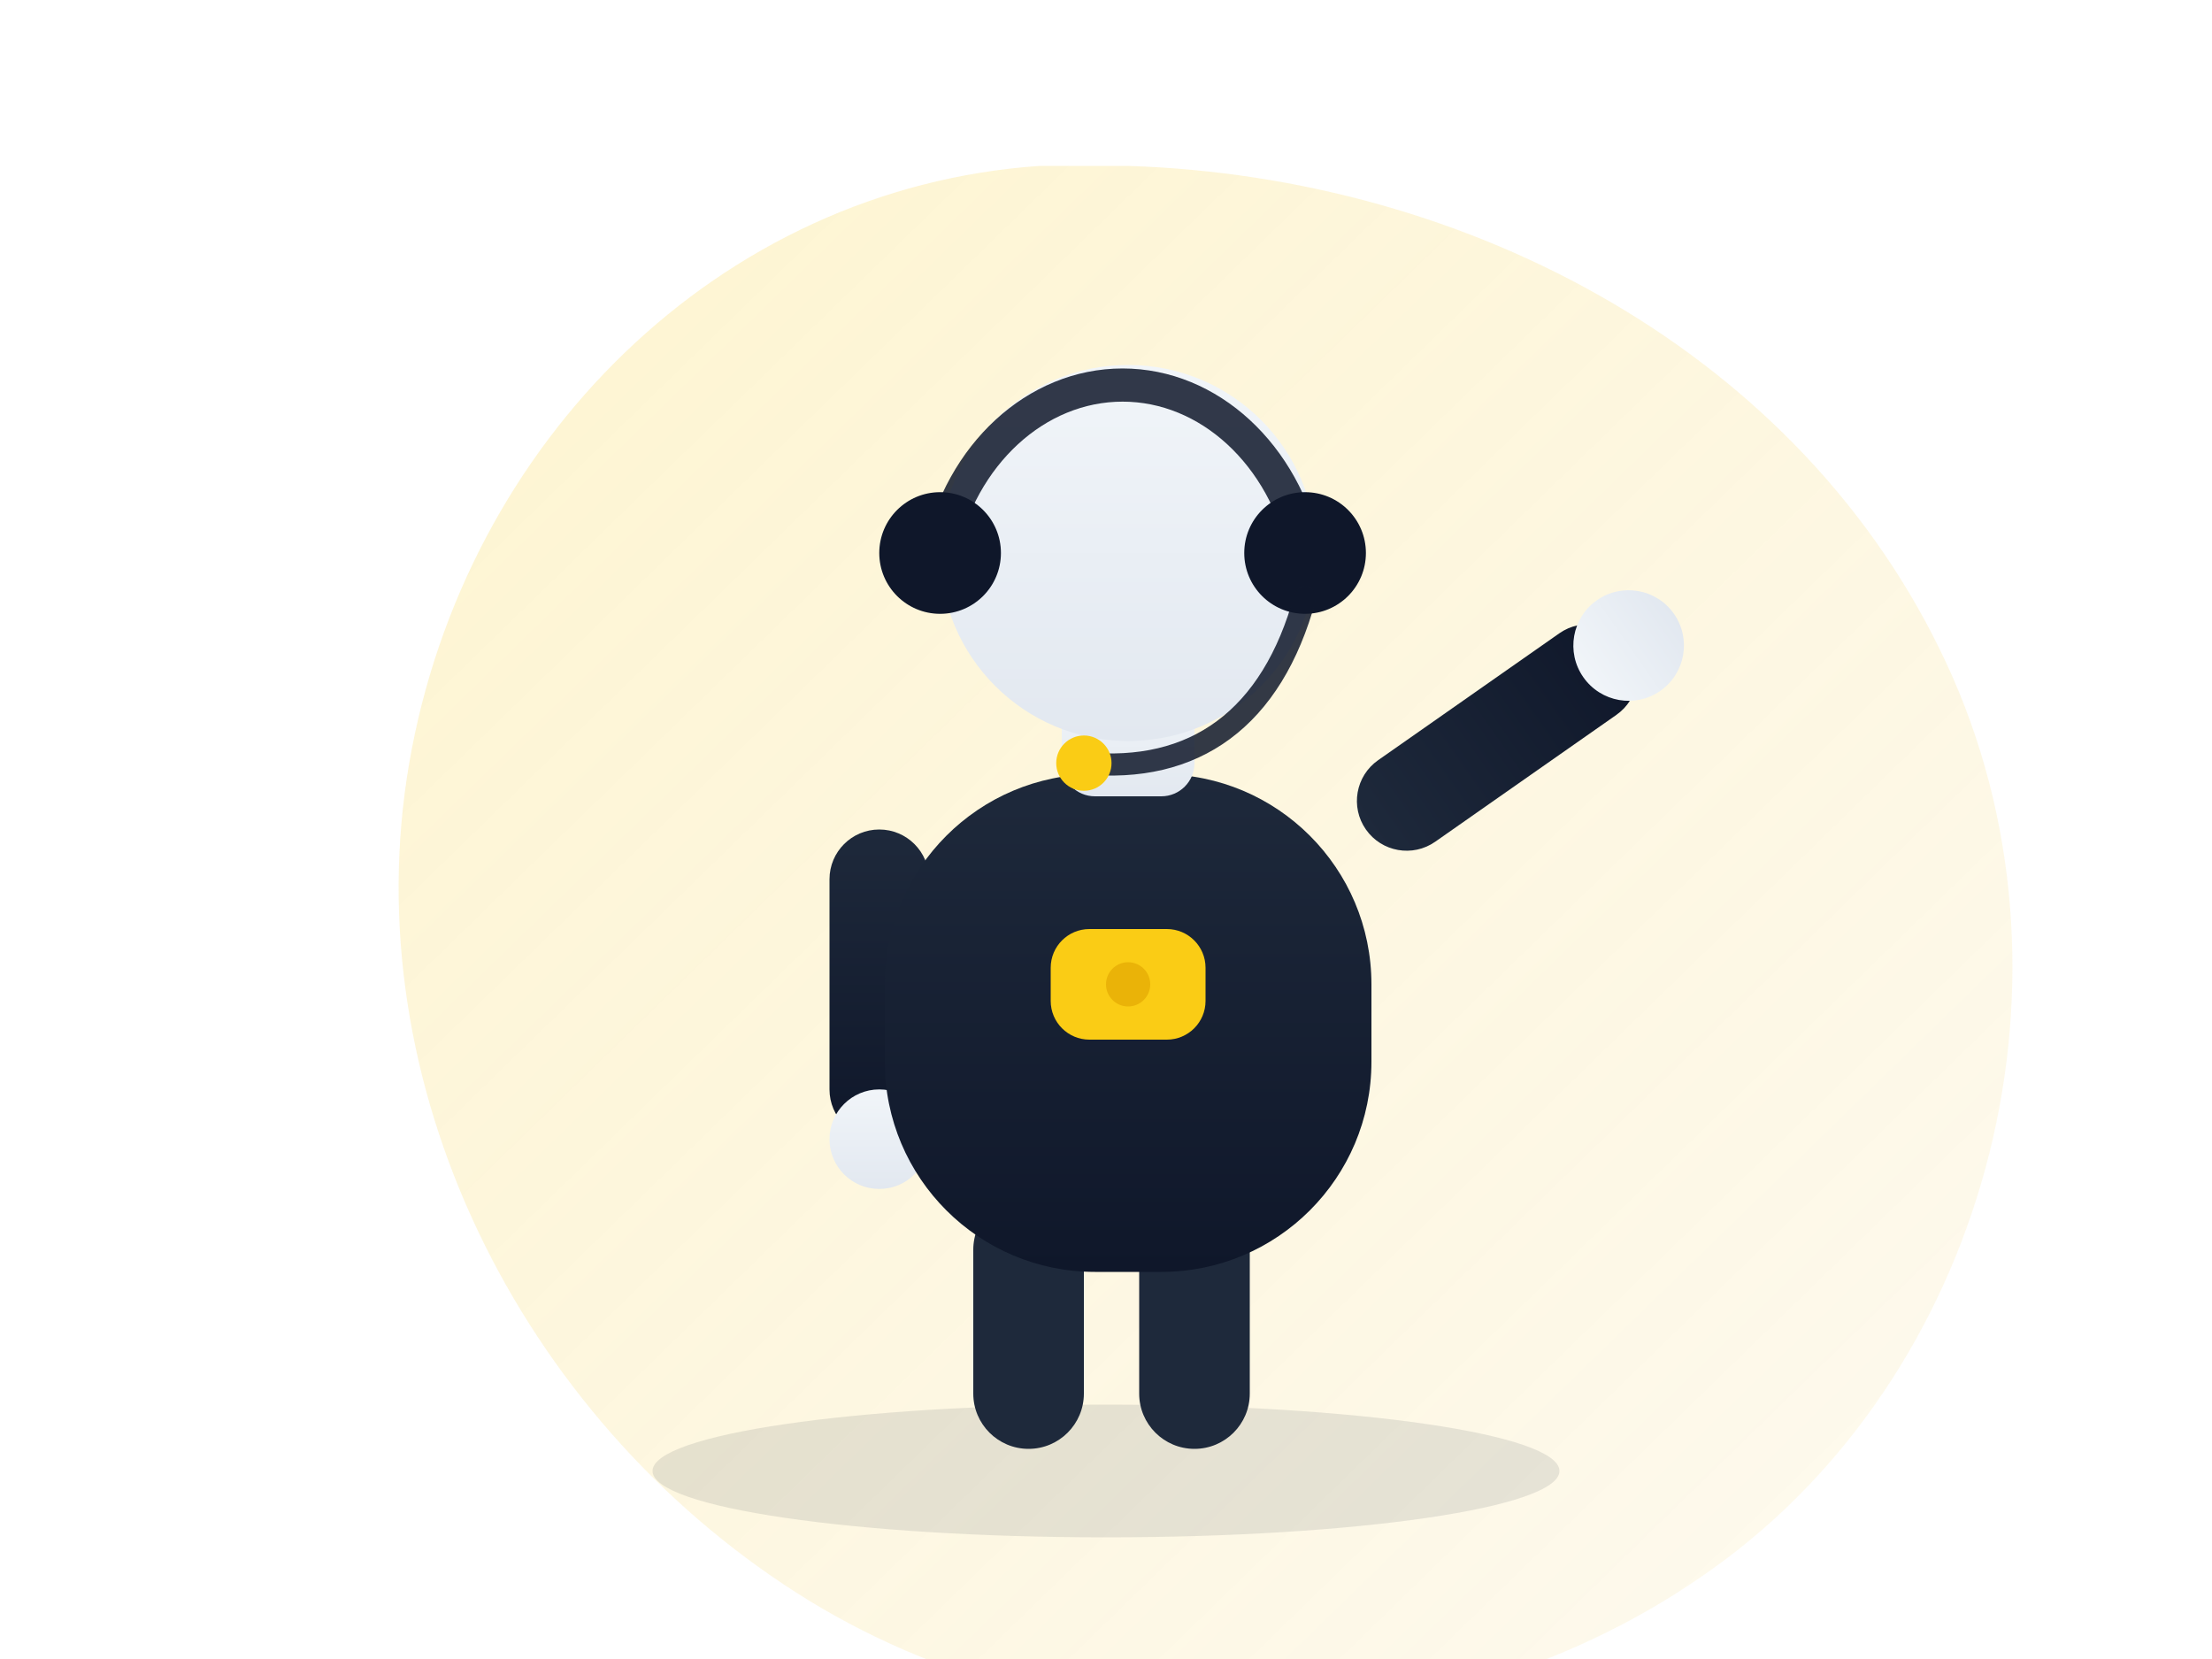
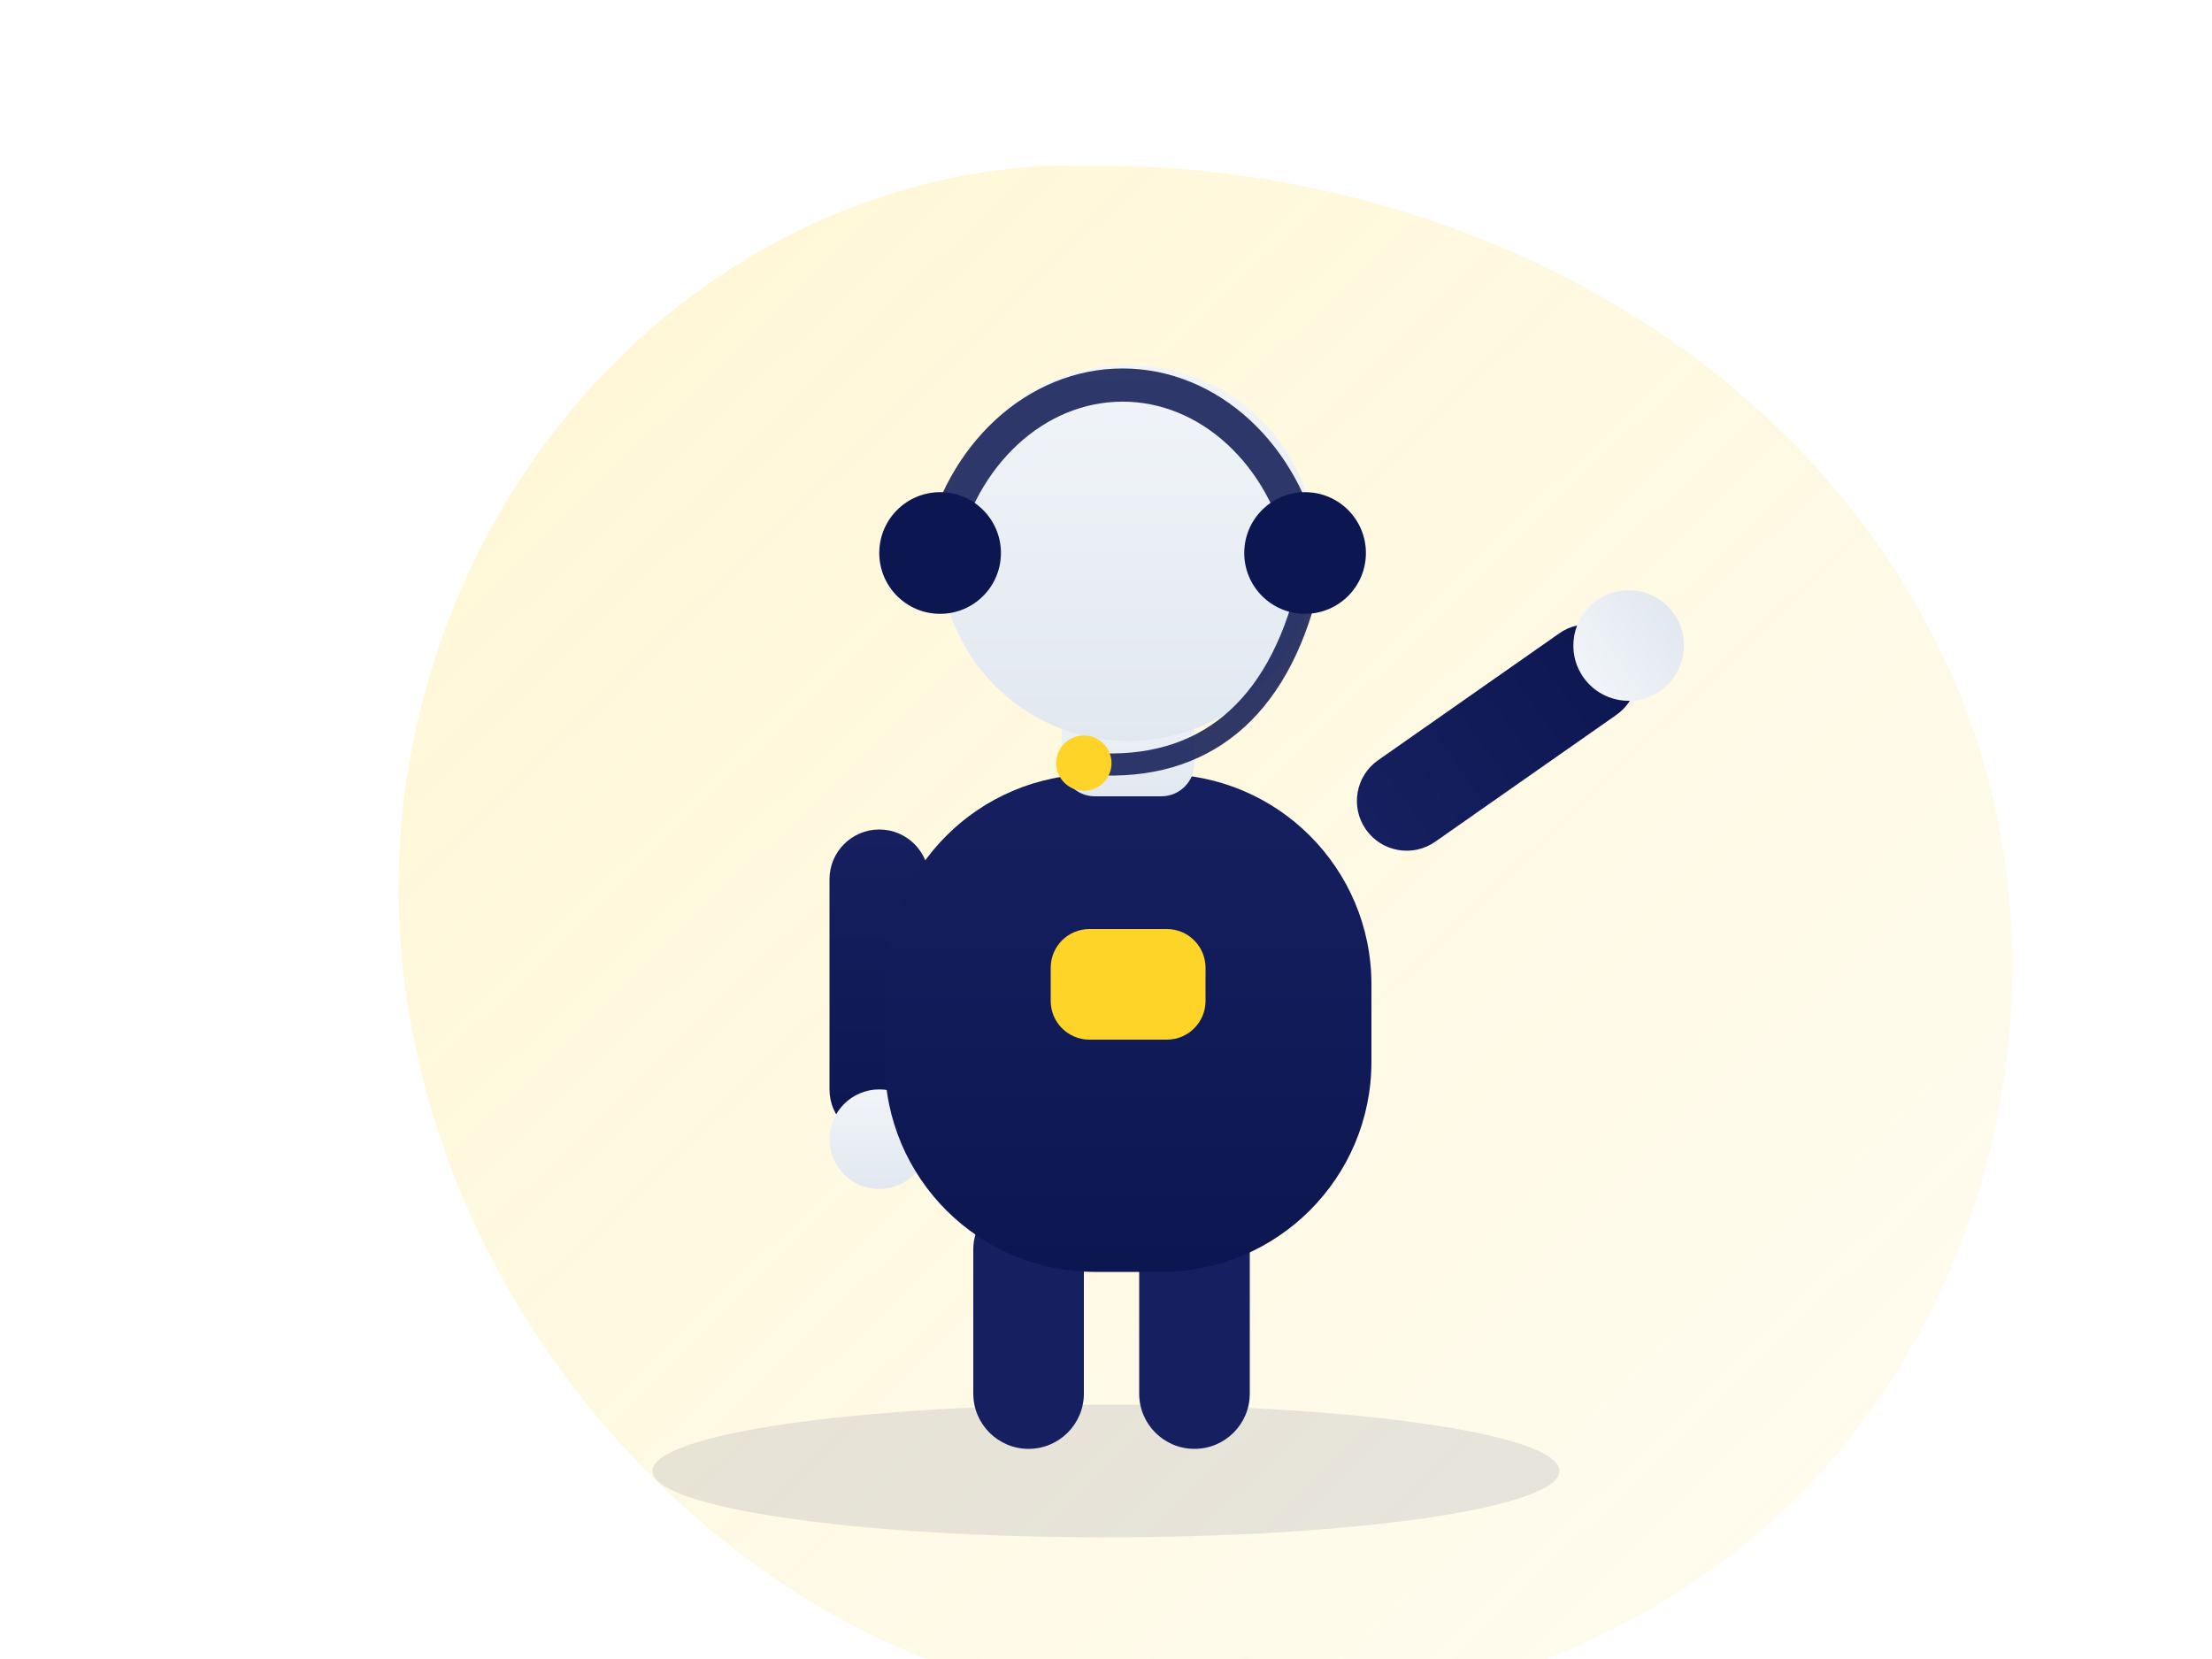
<svg xmlns="http://www.w3.org/2000/svg" viewBox="0 0 400 300" role="img">
  <defs>
    <linearGradient id="mbd-support-agent-blob" x1="0" y1="0" x2="1" y2="1">
-       <stop offset="0%" stop-color="#facc15" stop-opacity="0.2" />
-       <stop offset="100%" stop-color="#eab308" stop-opacity="0.06" />
+       <stop offset="0%" stop-color="#FED428" stop-opacity="0.2" />
+       <stop offset="100%" stop-color="#FED428" stop-opacity="0.06" />
    </linearGradient>
    <linearGradient id="mbd-support-agent-jumpsuit" x1="0" y1="0" x2="0" y2="1">
-       <stop offset="0%" stop-color="#1e293b" />
-       <stop offset="100%" stop-color="#0f172a" />
+       <stop offset="0%" stop-color="#162060" />
+       <stop offset="100%" stop-color="#0C1650" />
    </linearGradient>
    <linearGradient id="mbd-support-agent-skin" x1="0" y1="0" x2="0" y2="1">
      <stop offset="0%" stop-color="#f1f5f9" />
      <stop offset="100%" stop-color="#e2e8f0" />
    </linearGradient>
  </defs>
  <g id="backdrop">
    <path fill="url(#mbd-support-agent-blob)" d="M204 30c62 2 122 34 148 90 26 56 8 126-40 162-48 36-118 38-168 6-50-32-80-92-70-150 10-58 56-104 114-108 5 0 11 0 16 0Z" />
  </g>
  <g id="shadow">
-     <ellipse cx="200" cy="266" rx="82" ry="12" fill="#0f172a" opacity="0.1" />
+     <ellipse cx="200" cy="266" rx="82" ry="12" fill="#0C1650" opacity="0.1" />
  </g>
  <g id="figure">
    <g id="legs">
-       <rect x="176" y="216" width="20" height="46" rx="10" fill="#1e293b" />
-       <rect x="206" y="216" width="20" height="46" rx="10" fill="#1e293b" />
+       <rect x="176" y="216" width="20" height="46" rx="10" fill="#162060" />
+       <rect x="206" y="216" width="20" height="46" rx="10" fill="#162060" />
    </g>
    <g id="arm-resting">
      <rect x="150" y="150" width="18" height="56" rx="9" fill="url(#mbd-support-agent-jumpsuit)" />
      <circle cx="159" cy="206" r="9" fill="url(#mbd-support-agent-skin)" />
    </g>
    <g id="torso">
      <rect x="160" y="140" width="88" height="90" rx="38" fill="url(#mbd-support-agent-jumpsuit)" />
    </g>
    <g id="chest-badge">
-       <rect x="190" y="168" width="28" height="20" rx="7" fill="#facc15" />
-       <circle cx="204" cy="178" r="4" fill="#eab308" />
+       <rect x="190" y="168" width="28" height="20" rx="7" fill="#FED428" />
+       <circle cx="204" cy="178" r="4" fill="#FED428" />
    </g>
    <g id="arm-waving" transform="rotate(-125 247 150)">
      <rect x="238" y="150" width="18" height="58" rx="9" fill="url(#mbd-support-agent-jumpsuit)" />
      <circle cx="247" cy="208" r="10" fill="url(#mbd-support-agent-skin)" />
    </g>
    <g id="neck">
      <rect x="192" y="126" width="24" height="18" rx="6" fill="url(#mbd-support-agent-skin)" />
    </g>
    <g id="head">
      <circle cx="204" cy="100" r="34" fill="url(#mbd-support-agent-skin)" />
    </g>
    <g id="headset">
-       <path d="M170 100a34 40 0 0 1 66 0" fill="none" stroke="#0f172a" stroke-width="6" stroke-linecap="round" opacity="0.85" />
-       <circle cx="170" cy="100" r="11" fill="#0f172a" />
-       <circle cx="236" cy="100" r="11" fill="#0f172a" />
-       <path d="M236 108c-6 22-20 32-40 30" fill="none" stroke="#0f172a" stroke-width="4" stroke-linecap="round" opacity="0.85" />
-       <circle cx="196" cy="138" r="5" fill="#facc15" />
+       <path d="M170 100a34 40 0 0 1 66 0" fill="none" stroke="#0C1650" stroke-width="6" stroke-linecap="round" opacity="0.85" />
+       <circle cx="170" cy="100" r="11" fill="#0C1650" />
+       <circle cx="236" cy="100" r="11" fill="#0C1650" />
+       <path d="M236 108c-6 22-20 32-40 30" fill="none" stroke="#0C1650" stroke-width="4" stroke-linecap="round" opacity="0.85" />
+       <circle cx="196" cy="138" r="5" fill="#FED428" />
    </g>
  </g>
</svg>
